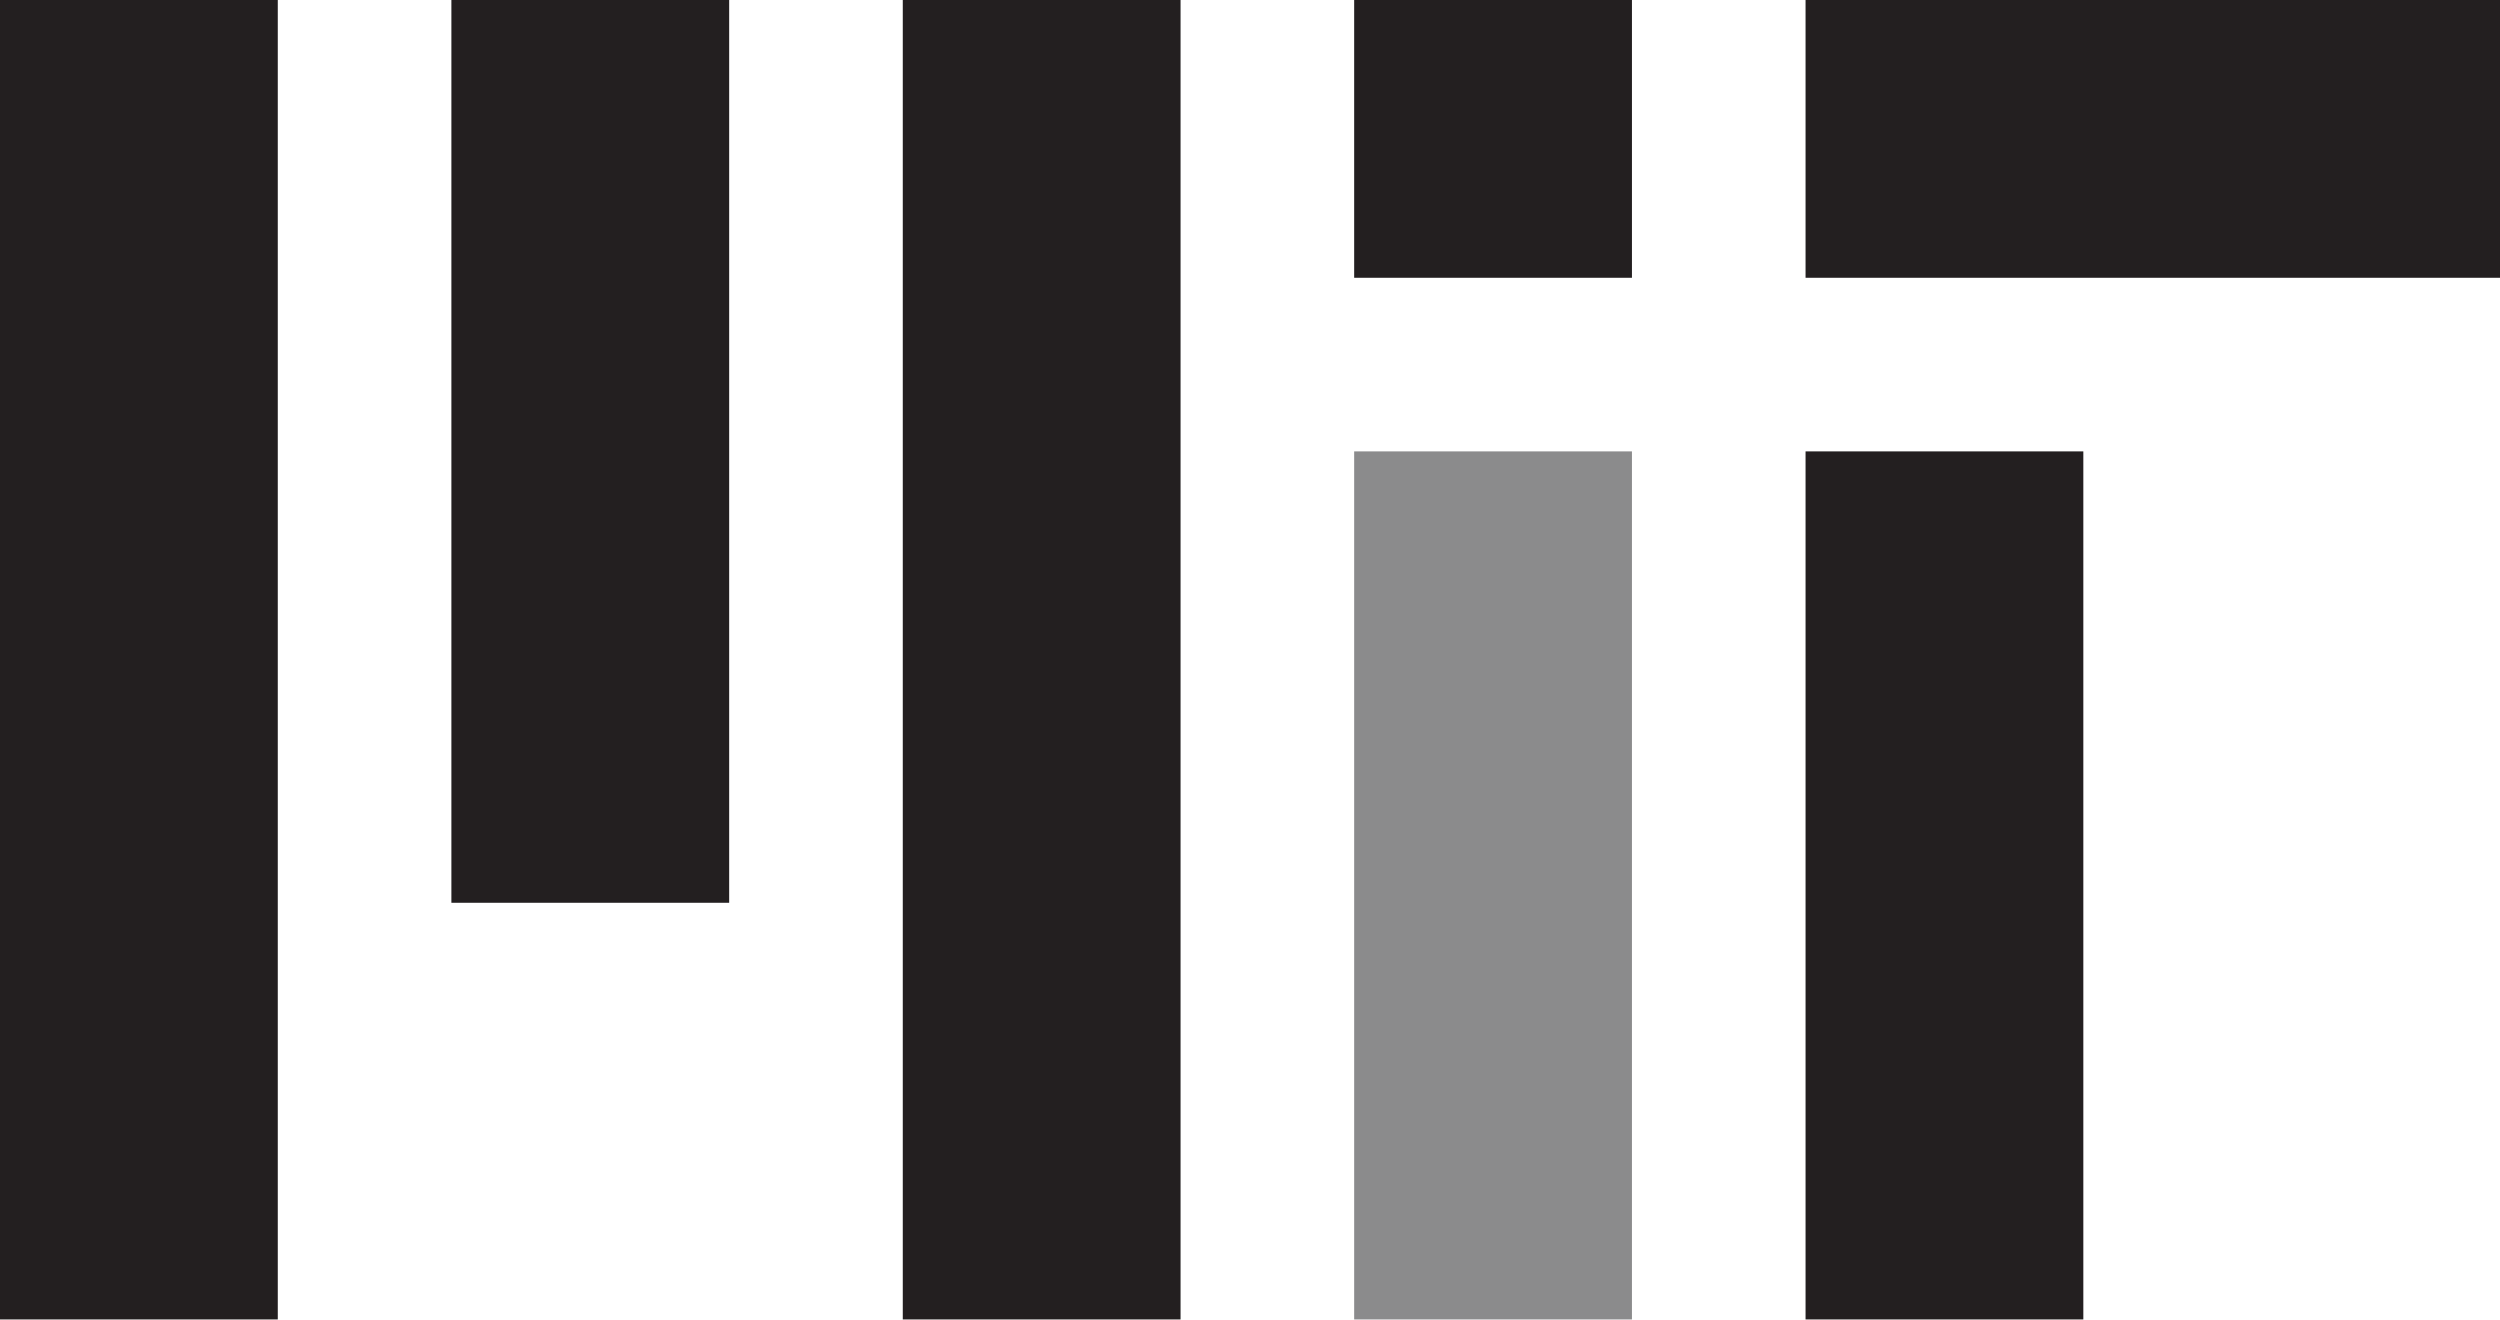
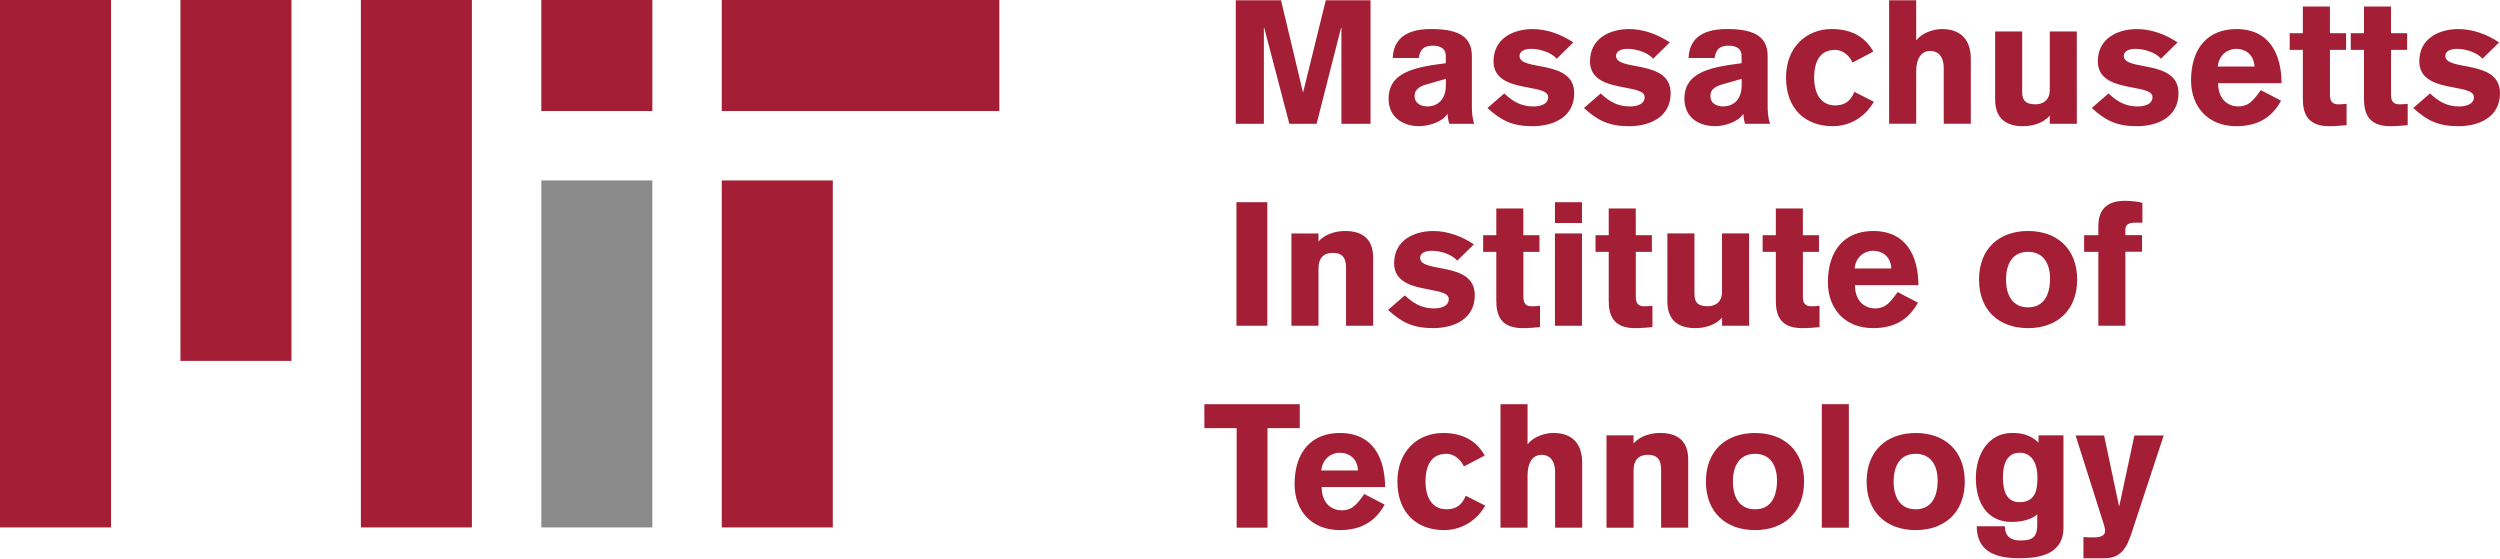
- <svg xmlns="http://www.w3.org/2000/svg" version="1.1" id="Layer_1" x="0px" y="0px" width="72px" height="38px" viewBox="0 0 72 38" enable-background="new 0 0 72 38" xml:space="preserve" role="img" aria-labelledby="title">
+ <svg xmlns="http://www.w3.org/2000/svg" version="1.1" id="Layer_1" x="0px" y="0px" width="135.088px" height="30.164px" viewBox="0 0 135.088 30.164" enable-background="new 0 0 135.088 30.164" xml:space="preserve">
  <g>
-     <rect x="52" fill="#231F20" width="20" height="8" />
-     <rect x="13" fill="#231F20" width="8" height="26" />
-     <rect x="26" fill="#231F20" width="8" height="38" />
-     <rect fill="#231F20" width="8" height="38" />
-     <rect x="52" y="13" fill="#231F20" width="8" height="25" />
-     <rect x="39" fill="#231F20" width="8" height="8" />
-     <rect x="39" y="13" fill="#8B8B8C" width="8" height="25" />
+     <g>
+       <rect x="39" fill="#A41F35" width="15" height="6" />
+       <rect x="9.75" fill="#A41F35" width="6" height="19.5" />
+       <rect x="19.5" fill="#A41F35" width="6" height="28.5" />
+       <rect fill="#A41F35" width="6" height="28.5" />
+       <rect x="39" y="9.75" fill="#A41F35" width="6" height="18.75" />
+       <rect x="29.25" fill="#A41F35" width="6" height="6" />
+       <rect x="29.25" y="9.75" fill="#8B8B8C" width="6" height="18.75" />
+     </g>
+     <g>
+       <path fill="#A41F35" d="M66.774,0.014h2.446l1.182,4.958h0.018l1.219-4.958h2.418v6.674h-1.574V1.505h-0.02l-1.32,5.183h-1.473    l-1.357-5.183h-0.02v5.183h-1.518V0.014z" />
+       <path fill="#A41F35" d="M79.532,5.647c0,0.347,0.01,0.731,0.131,1.041h-1.35c-0.057-0.169-0.084-0.348-0.096-0.517H78.2    c-0.242,0.394-0.975,0.646-1.498,0.646c-0.957,0-1.67-0.525-1.67-1.481c0-1.2,0.965-1.622,2.559-1.846l0.533-0.075V3.003    c0-0.375-0.299-0.534-0.691-0.534c-0.469,0-0.695,0.168-0.77,0.665h-1.406c0.047-1.434,1.379-1.565,2.053-1.565    c1.359,0,2.213,0.318,2.223,1.442V5.647z M78.126,4.26l-0.982,0.281c-0.365,0.104-0.705,0.244-0.705,0.647    c0,0.393,0.33,0.562,0.686,0.562c0.572,0,1.002-0.385,1.002-1.144V4.26L78.126,4.26z" />
+       <path fill="#A41F35" d="M84.116,3.173c-0.291-0.346-0.918-0.534-1.379-0.534c-0.365,0-0.629,0.131-0.629,0.384    c0,0.853,2.955,0.15,2.955,2.016c0,1.312-1.162,1.78-2.25,1.78c-1.086,0-1.705-0.309-2.438-0.984l0.908-0.787    c0.451,0.431,0.91,0.704,1.576,0.704c0.242,0,0.795-0.056,0.795-0.507c0-0.779-2.951-0.16-2.951-1.931    c0-1.256,1.096-1.743,2.107-1.743c0.77,0,1.527,0.271,2.205,0.721L84.116,3.173z" />
+       <path fill="#A41F35" d="M89.327,3.173c-0.289-0.346-0.918-0.534-1.377-0.534c-0.365,0-0.627,0.131-0.627,0.384    c0,0.853,2.951,0.15,2.951,2.016c0,1.312-1.162,1.78-2.248,1.78c-1.088,0-1.705-0.309-2.438-0.984l0.908-0.787    c0.451,0.431,0.91,0.704,1.576,0.704c0.242,0,0.797-0.056,0.797-0.507c0-0.779-2.953-0.16-2.953-1.931    c0-1.256,1.098-1.743,2.109-1.743c0.768,0,1.525,0.271,2.201,0.721L89.327,3.173z" />
+       <path fill="#A41F35" d="M95.515,5.647c0,0.347,0.012,0.731,0.133,1.041h-1.352c-0.055-0.169-0.082-0.348-0.094-0.517h-0.018    c-0.242,0.394-0.975,0.646-1.498,0.646c-0.957,0-1.67-0.525-1.67-1.481c0-1.2,0.965-1.622,2.559-1.846l0.533-0.075V3.003    c0-0.375-0.299-0.534-0.691-0.534c-0.469,0-0.695,0.168-0.77,0.665h-1.406c0.047-1.434,1.379-1.565,2.053-1.565    c1.359,0,2.213,0.318,2.221,1.442V5.647L95.515,5.647z M94.108,4.26l-0.982,0.281c-0.365,0.104-0.705,0.244-0.705,0.647    c0,0.393,0.33,0.562,0.688,0.562c0.57,0,1.002-0.385,1.002-1.144V4.26H94.108z" />
+       <path fill="#A41F35" d="M100.101,3.379c-0.264-0.562-0.713-0.684-0.938-0.684c-0.834,0-1.135,0.646-1.135,1.5    c0,0.853,0.355,1.5,1.135,1.5c0.451,0,0.805-0.169,1.041-0.732l1.049,0.534c-0.449,0.797-1.266,1.322-2.223,1.322    c-1.488,0-2.521-0.947-2.521-2.625c0-1.649,1.098-2.625,2.477-2.625c0.945,0,1.762,0.347,2.24,1.219L100.101,3.379z" />
+       <path fill="#A41F35" d="M102.079,0.014h1.463V2.17h0.02c0.279-0.384,0.906-0.6,1.367-0.6c1.051,0,1.564,0.609,1.564,1.611v3.506    h-1.463V3.696c0-0.769-0.412-0.946-0.73-0.946c-0.336,0-0.758,0.215-0.758,1.143v2.794h-1.463V0.014L102.079,0.014z" />
+       <path fill="#A41F35" d="M112.222,6.688h-1.463V6.247c-0.375,0.441-0.992,0.572-1.441,0.572c-1.182,0-1.51-0.685-1.51-1.435V1.701    h1.461v3.261c0,0.44,0.16,0.675,0.713,0.675c0.422,0,0.777-0.234,0.777-0.778V1.701h1.461L112.222,6.688L112.222,6.688z" />
+       <path fill="#A41F35" d="M116.769,3.173c-0.291-0.346-0.918-0.534-1.379-0.534c-0.363,0-0.629,0.131-0.629,0.384    c0,0.853,2.955,0.15,2.955,2.016c0,1.312-1.162,1.78-2.25,1.78s-1.705-0.309-2.438-0.984l0.908-0.787    c0.449,0.431,0.91,0.704,1.574,0.704c0.244,0,0.799-0.056,0.799-0.507c0-0.779-2.953-0.16-2.953-1.931    c0-1.256,1.096-1.743,2.107-1.743c0.77,0,1.527,0.271,2.203,0.721L116.769,3.173z" />
+       <path fill="#A41F35" d="M119.854,4.494c0.01,0.957,0.617,1.257,1.088,1.257c0.543,0,0.795-0.281,1.219-0.882l1.096,0.572    c-0.506,0.938-1.303,1.378-2.418,1.378c-1.547,0-2.445-1.068-2.445-2.474c0-1.763,0.928-2.774,2.445-2.774    c1.818,0,2.438,1.387,2.445,2.924L119.854,4.494L119.854,4.494z M121.823,3.595c-0.047-0.731-0.572-0.956-0.994-0.956    s-0.928,0.299-0.992,0.956H121.823z" />
+       <path fill="#A41F35" d="M126.772,2.695h-0.873v2.446c0,0.394,0.197,0.498,0.459,0.498c0.16,0,0.367-0.02,0.441-0.029v1.153    c-0.188,0.019-0.619,0.057-0.938,0.057c-1.246,0-1.426-0.778-1.426-1.5V2.695h-0.711v-0.9h0.711V0.352h1.463v1.443h0.873V2.695    L126.772,2.695z" />
+       <path fill="#A41F35" d="M130.073,2.695H129.2v2.446c0,0.394,0.197,0.498,0.461,0.498c0.158,0,0.363-0.02,0.439-0.029v1.153    c-0.188,0.019-0.619,0.057-0.938,0.057c-1.248,0-1.424-0.778-1.424-1.5V2.695h-0.713v-0.9h0.713V0.352h1.461v1.443h0.871v0.9    H130.073z" />
+       <path fill="#A41F35" d="M134.14,3.173c-0.291-0.346-0.92-0.534-1.379-0.534c-0.363,0-0.627,0.131-0.627,0.384    c0,0.853,2.953,0.15,2.953,2.016c0,1.312-1.162,1.78-2.25,1.78s-1.705-0.309-2.436-0.984l0.908-0.787    c0.449,0.431,0.908,0.704,1.574,0.704c0.242,0,0.795-0.056,0.795-0.507c0-0.779-2.951-0.16-2.951-1.931    c0-1.256,1.096-1.743,2.107-1.743c0.77,0,1.527,0.271,2.205,0.721L134.14,3.173z" />
+       <path fill="#A41F35" d="M66.811,10.926h1.668v6.675h-1.668V10.926z" />
+       <path fill="#A41F35" d="M69.782,12.614h1.463v0.44c0.375-0.44,0.992-0.571,1.443-0.571c1.18,0,1.51,0.684,1.51,1.434v3.685h-1.465    v-3.123c0-0.487-0.148-0.814-0.711-0.814c-0.59,0-0.777,0.383-0.777,0.832v3.105h-1.463V12.614z" />
+       <path fill="#A41F35" d="M78.743,14.084c-0.291-0.347-0.918-0.533-1.377-0.533c-0.365,0-0.629,0.131-0.629,0.384    c0,0.854,2.953,0.149,2.953,2.016c0,1.312-1.162,1.779-2.248,1.779c-1.088,0-1.707-0.311-2.439-0.984l0.91-0.787    c0.451,0.432,0.91,0.705,1.576,0.705c0.242,0,0.795-0.057,0.795-0.508c0-0.777-2.953-0.16-2.953-1.93    c0-1.256,1.098-1.743,2.109-1.743c0.77,0,1.525,0.271,2.203,0.721L78.743,14.084z" />
+       <path fill="#A41F35" d="M83.188,13.608h-0.871v2.447c0,0.393,0.195,0.496,0.459,0.496c0.158,0,0.363-0.02,0.439-0.027v1.152    c-0.188,0.02-0.619,0.055-0.938,0.055c-1.246,0-1.424-0.777-1.424-1.498v-2.625h-0.711v-0.9h0.711v-1.442h1.461v1.442h0.871v0.9    H83.188z" />
+       <path fill="#A41F35" d="M84.022,12.051v-1.125h1.461v1.125H84.022z M85.483,12.614v4.988h-1.461v-4.988H85.483z" />
+       <path fill="#A41F35" d="M89.263,13.608h-0.871v2.447c0,0.393,0.197,0.496,0.459,0.496c0.158,0,0.365-0.02,0.439-0.027v1.152    c-0.188,0.02-0.617,0.055-0.938,0.055c-1.246,0-1.424-0.777-1.424-1.498v-2.625h-0.713v-0.9h0.713v-1.442h1.461v1.442h0.871v0.9    H89.263z" />
+       <path fill="#A41F35" d="M94.513,17.602h-1.461V17.16c-0.375,0.441-0.994,0.57-1.445,0.57c-1.18,0-1.51-0.686-1.51-1.436v-3.682    h1.463v3.262c0,0.439,0.158,0.674,0.713,0.674c0.422,0,0.777-0.232,0.777-0.777v-3.159h1.461L94.513,17.602L94.513,17.602z" />
+       <path fill="#A41F35" d="M98.292,13.608h-0.873v2.447c0,0.393,0.197,0.496,0.461,0.496c0.158,0,0.363-0.02,0.439-0.027v1.152    c-0.188,0.02-0.619,0.055-0.938,0.055c-1.248,0-1.424-0.777-1.424-1.498v-2.625h-0.713v-0.9h0.713v-1.442h1.461v1.442h0.871v0.9    H98.292z" />
+       <path fill="#A41F35" d="M100.231,15.407c0.01,0.957,0.619,1.257,1.088,1.257c0.543,0,0.795-0.281,1.219-0.883l1.098,0.572    c-0.508,0.938-1.305,1.377-2.42,1.377c-1.547,0-2.445-1.066-2.445-2.474c0-1.762,0.928-2.774,2.445-2.774    c1.818,0,2.438,1.388,2.447,2.924L100.231,15.407L100.231,15.407z M102.2,14.506c-0.047-0.731-0.572-0.955-0.994-0.955    c-0.42,0-0.928,0.3-0.992,0.955H102.2z" />
+       <path fill="#A41F35" d="M112.239,15.107c0,1.678-1.098,2.624-2.652,2.624s-2.65-0.945-2.65-2.624c0-1.678,1.096-2.625,2.65-2.625    C111.142,12.483,112.239,13.429,112.239,15.107z M108.397,15.107c0,0.852,0.355,1.5,1.189,1.5s1.189-0.646,1.189-1.558    c0-0.795-0.355-1.441-1.189-1.441S108.397,14.254,108.397,15.107z" />
+       <path fill="#A41F35" d="M113.384,13.608h-0.768v-0.9h0.768V12.22c0-0.562,0.18-1.369,1.426-1.369c0.318,0,0.768,0.046,0.955,0.112    v1.068h-0.412c-0.254,0-0.508,0.075-0.508,0.356v0.317h0.9v0.9h-0.9V17.6h-1.461V13.608L113.384,13.608z" />
+       <path fill="#A41F35" d="M65.077,21.84h5.155v1.293h-1.742v5.381h-1.667v-5.381h-1.744L65.077,21.84L65.077,21.84z" />
+       <path fill="#A41F35" d="M71.415,26.32c0.008,0.955,0.617,1.256,1.086,1.256c0.543,0,0.795-0.281,1.219-0.881l1.098,0.57    c-0.506,0.938-1.305,1.379-2.418,1.379c-1.547,0-2.447-1.068-2.447-2.477c0-1.762,0.928-2.771,2.447-2.771    c1.816,0,2.438,1.387,2.445,2.924H71.415z M73.382,25.42c-0.047-0.73-0.572-0.957-0.994-0.957s-0.928,0.301-0.992,0.957H73.382z" />
+       <path fill="#A41F35" d="M79.101,25.205c-0.264-0.562-0.713-0.684-0.938-0.684c-0.834,0-1.135,0.645-1.135,1.498    s0.355,1.5,1.135,1.5c0.451,0,0.805-0.168,1.041-0.73l1.049,0.533c-0.449,0.797-1.266,1.322-2.223,1.322    c-1.488,0-2.521-0.947-2.521-2.625c0-1.648,1.098-2.623,2.477-2.623c0.945,0,1.762,0.346,2.24,1.219L79.101,25.205z" />
+       <path fill="#A41F35" d="M81.079,21.84h1.463v2.154h0.02c0.279-0.385,0.906-0.6,1.367-0.6c1.051,0,1.564,0.607,1.564,1.611v3.508    H84.03v-2.99c0-0.77-0.412-0.947-0.73-0.947c-0.336,0-0.758,0.215-0.758,1.145v2.793h-1.463V21.84L81.079,21.84z" />
+       <path fill="#A41F35" d="M86.808,23.525h1.461v0.439c0.375-0.439,0.992-0.57,1.443-0.57c1.182,0,1.51,0.684,1.51,1.434v3.686    h-1.463v-3.121c0-0.486-0.148-0.816-0.711-0.816c-0.59,0-0.777,0.385-0.777,0.834v3.105h-1.463V23.525L86.808,23.525z" />
+       <path fill="#A41F35" d="M97.483,26.02c0,1.678-1.098,2.625-2.652,2.625s-2.652-0.947-2.652-2.625s1.098-2.623,2.652-2.623    C96.388,23.396,97.483,24.342,97.483,26.02z M93.64,26.02c0,0.854,0.357,1.5,1.191,1.5s1.189-0.646,1.189-1.559    c0-0.795-0.355-1.439-1.189-1.439S93.64,25.166,93.64,26.02z" />
+       <path fill="#A41F35" d="M98.442,28.514V21.84h1.461v6.674H98.442L98.442,28.514z" />
+       <path fill="#A41F35" d="M106.167,26.02c0,1.678-1.098,2.625-2.654,2.625c-1.555,0-2.65-0.947-2.65-2.625s1.098-2.623,2.65-2.623    C105.069,23.396,106.167,24.342,106.167,26.02z M102.323,26.02c0,0.854,0.355,1.5,1.189,1.5s1.189-0.646,1.189-1.559    c0-0.795-0.355-1.439-1.189-1.439S102.323,25.166,102.323,26.02z" />
+       <path fill="#A41F35" d="M111.499,23.525v4.996c0,1.584-1.621,1.643-2.391,1.643c-1.5,0-2.285-0.508-2.295-1.727h1.518    c0.01,0.545,0.318,0.768,0.844,0.768c0.562,0,0.908-0.111,0.908-0.844v-0.57c-0.318,0.309-0.936,0.412-1.377,0.412    c-1.395,0-1.941-1.125-1.941-2.381c0-1.219,0.641-2.428,1.961-2.428c0.545,0,1.014,0.121,1.426,0.523v-0.395h1.348V23.525z     M109.147,24.463c-0.459,0-0.918,0.264-0.918,1.34c0,0.602,0.129,1.332,0.898,1.332c0.938,0,0.965-0.816,0.965-1.332    C110.093,24.791,109.597,24.463,109.147,24.463z" />
+       <path fill="#A41F35" d="M112.577,29.02c0.17,0.01,0.34,0.02,0.498,0.02c0.439,0,0.674-0.086,0.674-0.367    c0-0.074-0.01-0.158-0.131-0.533l-1.463-4.611h1.539l0.805,3.805h0.02l0.814-3.805h1.584l-1.752,5.314    c-0.252,0.76-0.57,1.322-1.434,1.322h-1.152V29.02H112.577z" />
+     </g>
  </g>
</svg>
